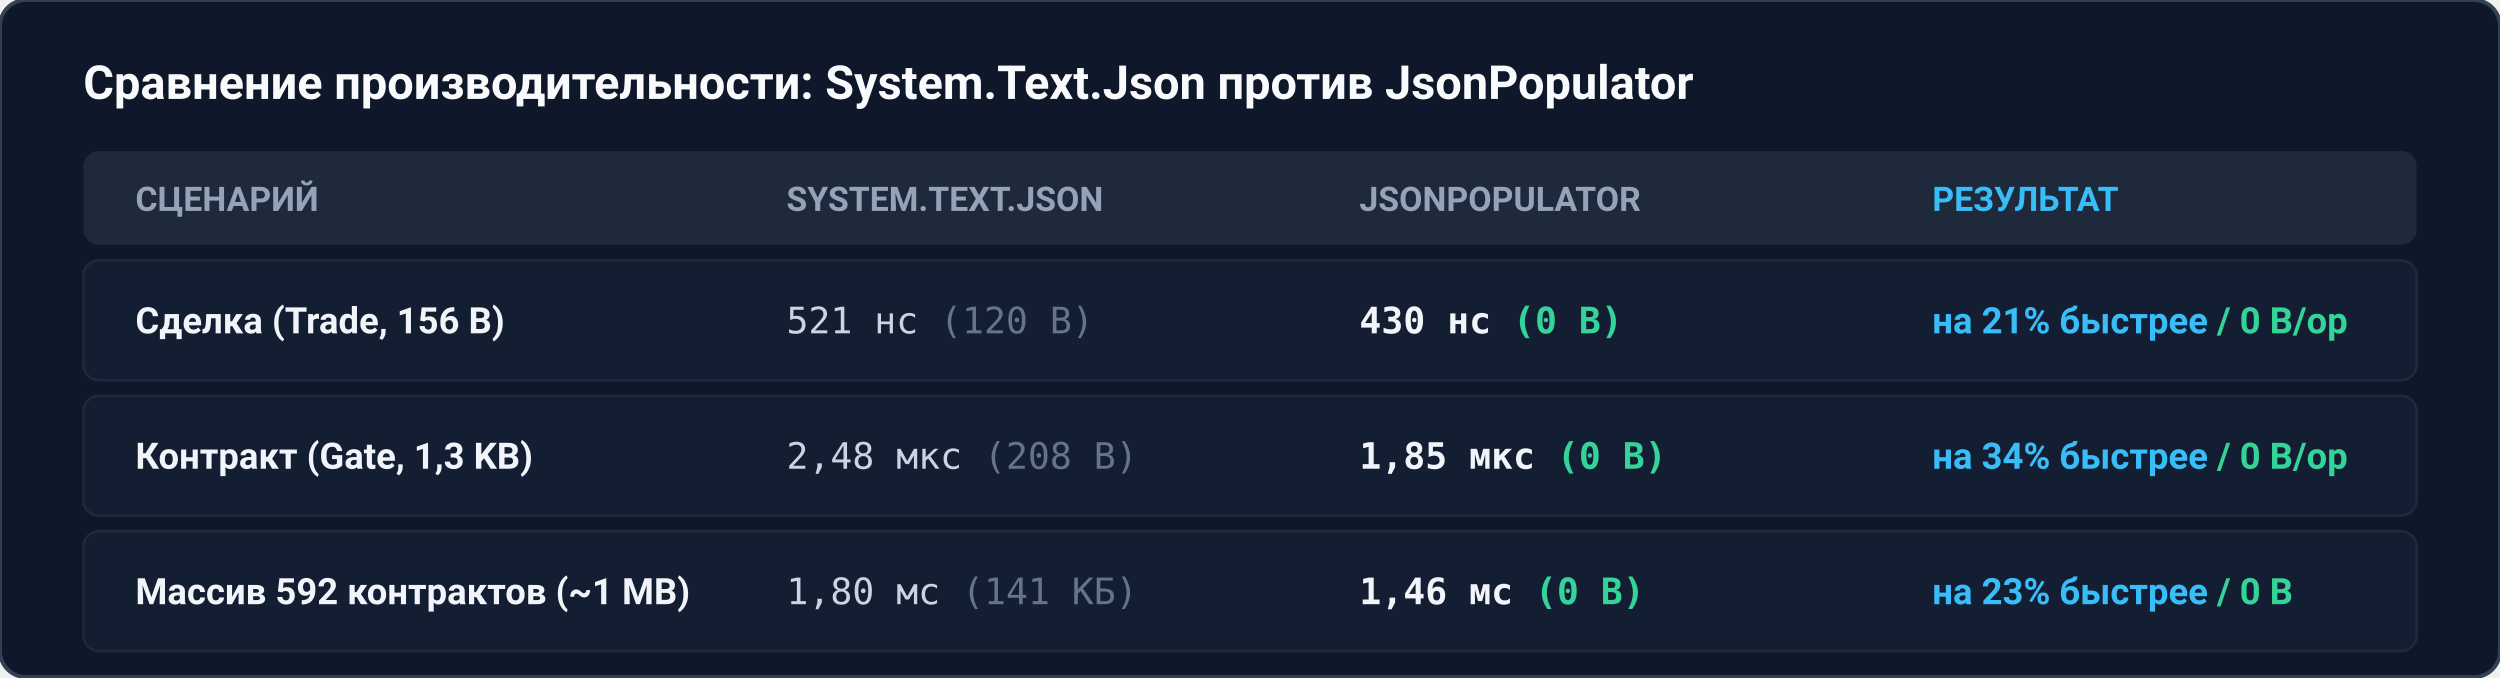
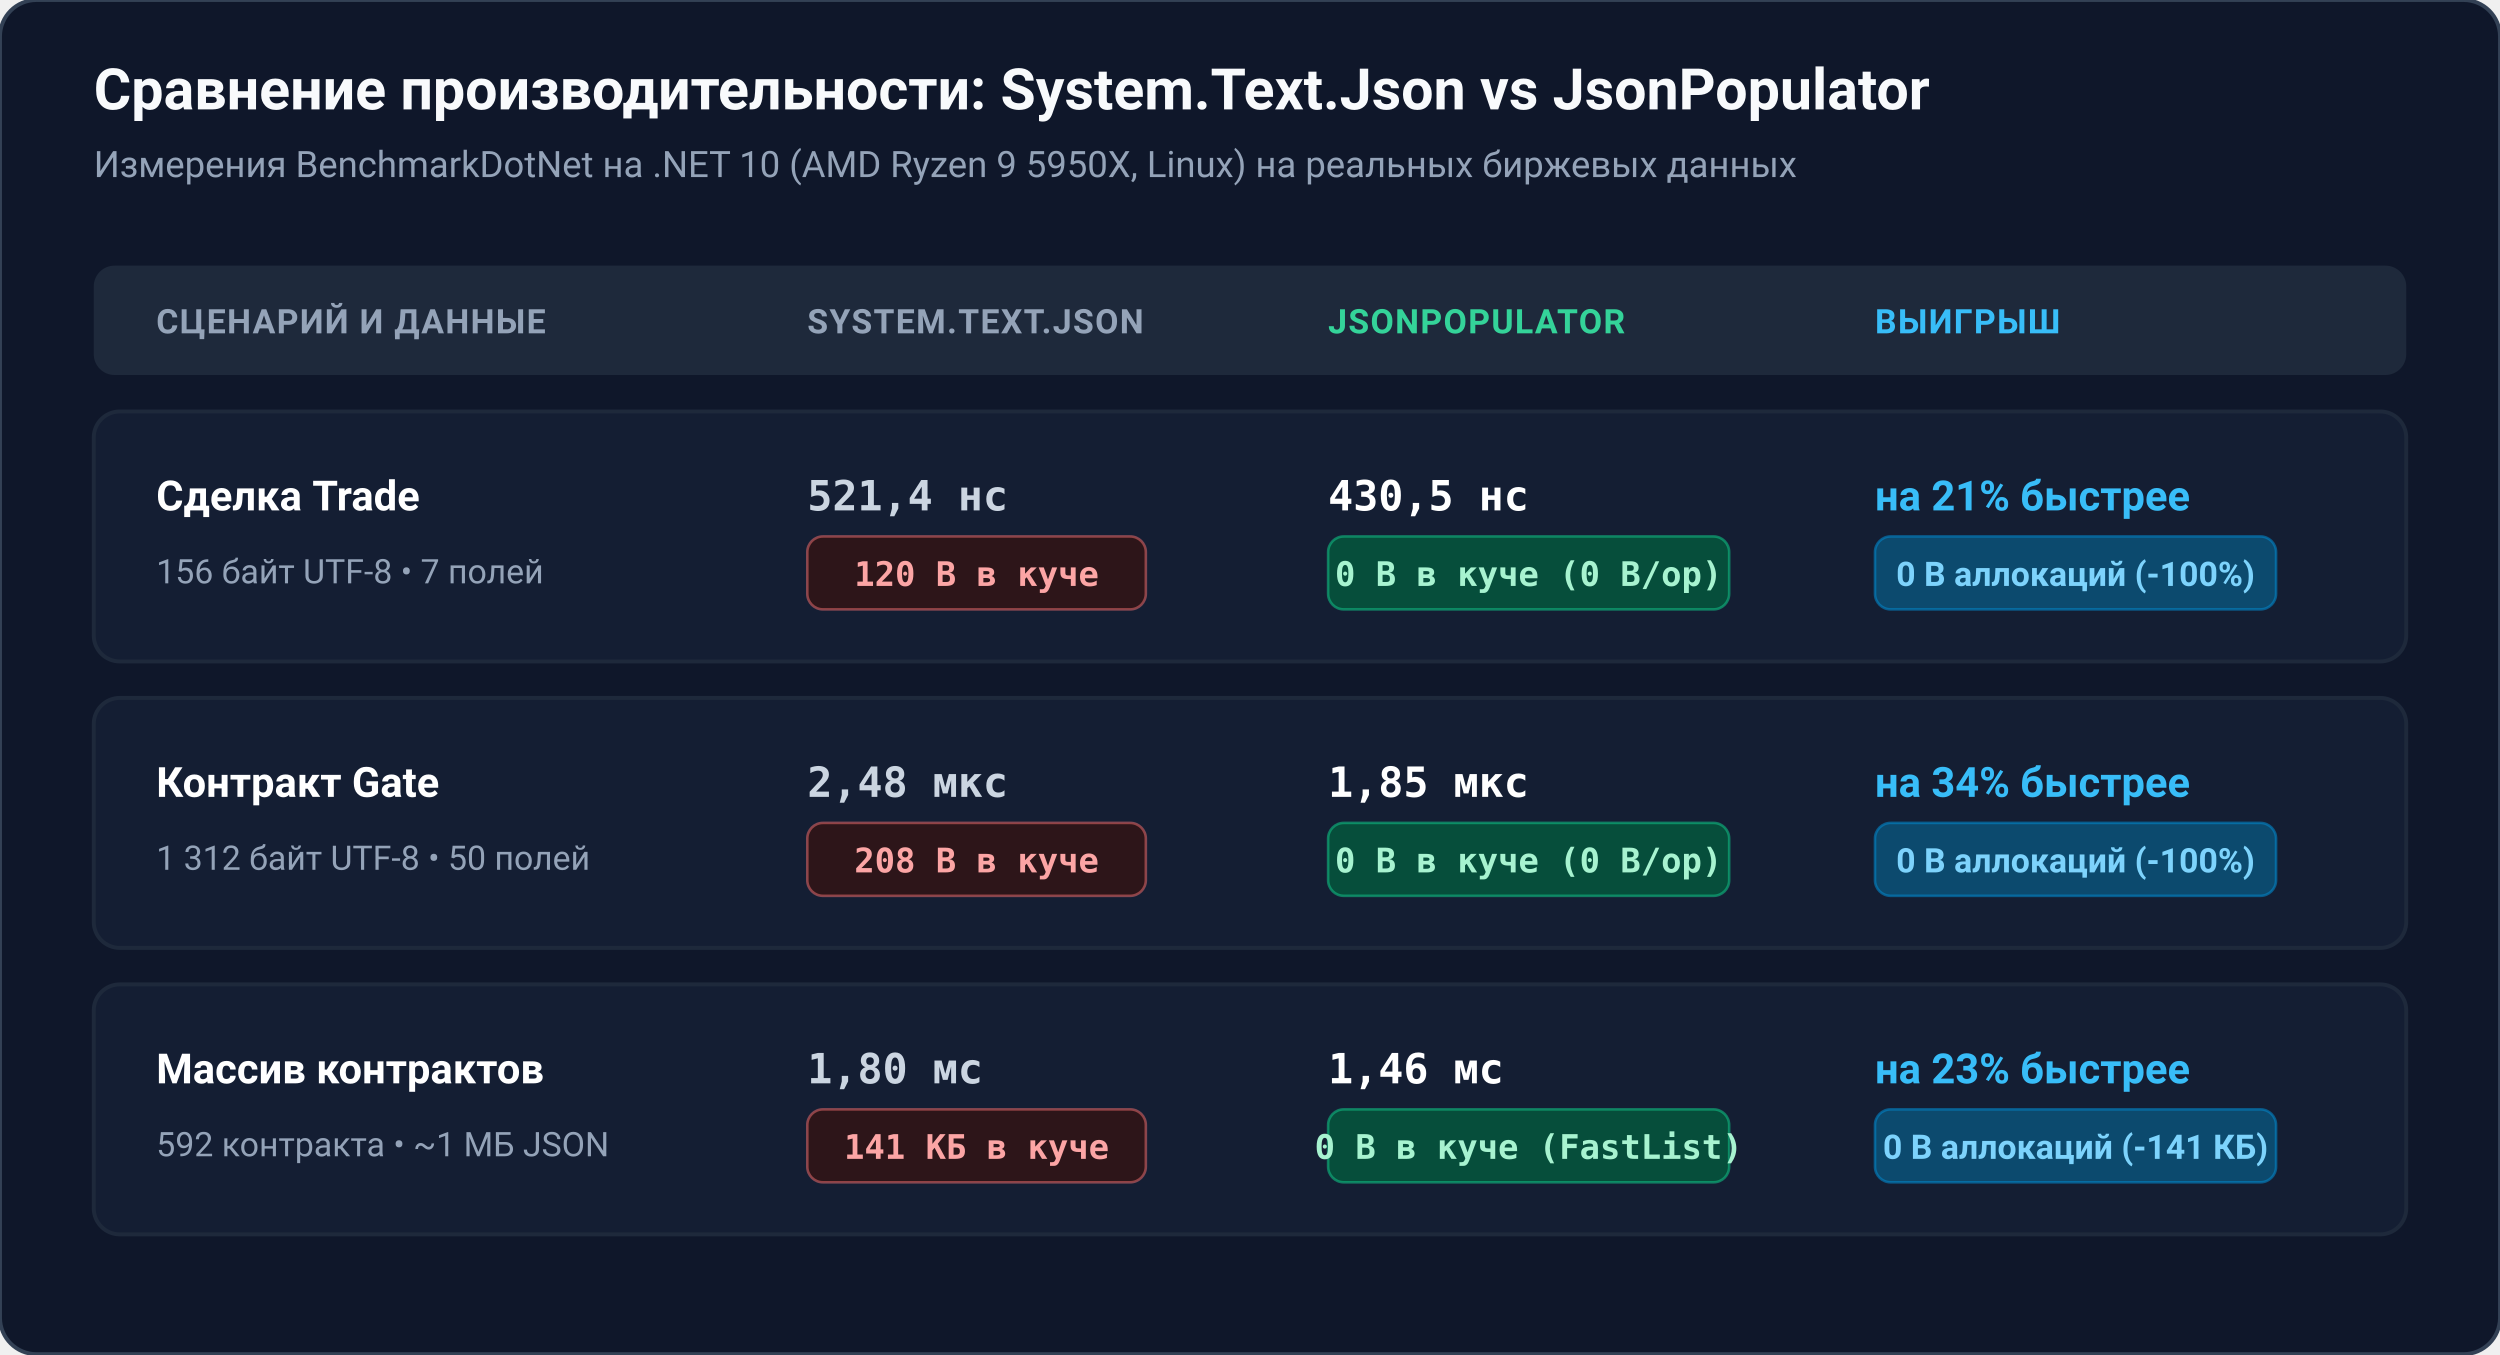
- <svg xmlns="http://www.w3.org/2000/svg" width="960" height="260" viewBox="0 0 960 260" role="img" aria-labelledby="title desc">
-   <rect width="960" height="260" rx="10" fill="#0f172a" />
-   <rect width="960" height="260" rx="10" fill="none" stroke="#334155" stroke-width="1.5" />
-   <text x="32" y="38" fill="#f8fafc" font-family="-apple-system, BlinkMacSystemFont, 'Segoe UI', Roboto, sans-serif" font-size="18" font-weight="700">Сравнение производительности: System.Text.Json против JsonPopulator</text>
-   <g transform="translate(32, 58)">
-     <rect x="0" y="0" width="896" height="36" rx="6" fill="#1e293b" />
-     <text x="20" y="23" fill="#94a3b8" font-family="-apple-system, BlinkMacSystemFont, 'Segoe UI', Roboto, sans-serif" font-size="13" font-weight="700">СЦЕНАРИЙ</text>
-     <text x="270" y="23" fill="#94a3b8" font-family="-apple-system, BlinkMacSystemFont, 'Segoe UI', Roboto, sans-serif" font-size="13" font-weight="700">SYSTEM.TEXT.JSON</text>
-     <text x="490" y="23" fill="#94a3b8" font-family="-apple-system, BlinkMacSystemFont, 'Segoe UI', Roboto, sans-serif" font-size="13" font-weight="700">JSONPOPULATOR</text>
-     <text x="710" y="23" fill="#38bdf8" font-family="-apple-system, BlinkMacSystemFont, 'Segoe UI', Roboto, sans-serif" font-size="13" font-weight="700">РЕЗУЛЬТАТ</text>
-     <rect x="0" y="42" width="896" height="46" rx="6" fill="#141e33" stroke="#1e293b" stroke-width="1" />
-     <text x="20" y="70" fill="#f1f5f9" font-family="-apple-system, BlinkMacSystemFont, 'Segoe UI', Roboto, sans-serif" font-size="14" font-weight="600">Сделка (Trade, 156 B)</text>
-     <text x="270" y="70" fill="#cbd5e1" font-family="ui-monospace, monospace" font-size="14">521 нс <tspan fill="#64748b">(120 B)</tspan>
-     </text>
-     <text x="490" y="70" fill="#f1f5f9" font-family="ui-monospace, monospace" font-size="14" font-weight="600">430 нс <tspan fill="#34d399">(0 B)</tspan>
-     </text>
-     <text x="710" y="70" fill="#38bdf8" font-family="-apple-system, BlinkMacSystemFont, 'Segoe UI', Roboto, sans-serif" font-size="14" font-weight="600">на 21% быстрее <tspan fill="#34d399">/ 0 B/op</tspan>
-     </text>
-     <rect x="0" y="94" width="896" height="46" rx="6" fill="#141e33" stroke="#1e293b" stroke-width="1" />
-     <text x="20" y="122" fill="#f1f5f9" font-family="-apple-system, BlinkMacSystemFont, 'Segoe UI', Roboto, sans-serif" font-size="14" font-weight="600">Контракт (Gate, 1,3 KB)</text>
-     <text x="270" y="122" fill="#cbd5e1" font-family="ui-monospace, monospace" font-size="14">2,48 мкс <tspan fill="#64748b">(208 B)</tspan>
-     </text>
-     <text x="490" y="122" fill="#f1f5f9" font-family="ui-monospace, monospace" font-size="14" font-weight="600">1,85 мкс <tspan fill="#34d399">(0 B)</tspan>
-     </text>
-     <text x="710" y="122" fill="#38bdf8" font-family="-apple-system, BlinkMacSystemFont, 'Segoe UI', Roboto, sans-serif" font-size="14" font-weight="600">на 34% быстрее <tspan fill="#34d399">/ 0 B/op</tspan>
-     </text>
-     <rect x="0" y="146" width="896" height="46" rx="6" fill="#141e33" stroke="#1e293b" stroke-width="1" />
-     <text x="20" y="174" fill="#f1f5f9" font-family="-apple-system, BlinkMacSystemFont, 'Segoe UI', Roboto, sans-serif" font-size="14" font-weight="600">Массив 592 контрактов (~1 MB)</text>
-     <text x="270" y="174" fill="#cbd5e1" font-family="ui-monospace, monospace" font-size="14">1,80 мс <tspan fill="#64748b">(141 КБ)</tspan>
-     </text>
-     <text x="490" y="174" fill="#f1f5f9" font-family="ui-monospace, monospace" font-size="14" font-weight="600">1,46 мс <tspan fill="#34d399">(0 B)</tspan>
-     </text>
-     <text x="710" y="174" fill="#38bdf8" font-family="-apple-system, BlinkMacSystemFont, 'Segoe UI', Roboto, sans-serif" font-size="14" font-weight="600">на 23% быстрее <tspan fill="#34d399">/ 0 B</tspan>
-     </text>
+ <svg xmlns="http://www.w3.org/2000/svg" width="960" height="520" viewBox="0 0 960 520" role="img" aria-labelledby="title desc">
+   <rect width="960" height="520" rx="14" fill="#0f172a" />
+   <rect width="960" height="520" rx="14" fill="none" stroke="#334155" stroke-width="1.5" />
+   <g transform="translate(36, 42)">
+     <text x="0" y="0" fill="#f8fafc" font-family="-apple-system, BlinkMacSystemFont, 'Segoe UI', Roboto, sans-serif" font-size="22" font-weight="700">Сравнение производительности: System.Text.Json vs JsonPopulator</text>
+     <text x="0" y="26" fill="#94a3b8" font-family="-apple-system, BlinkMacSystemFont, 'Segoe UI', Roboto, sans-serif" font-size="14">Измерения BenchmarkDotNet на .NET 10 (AMD Ryzen 9 5950X, Linux) на реальных биржевых данных</text>
+   </g>
+   <g transform="translate(36, 102)">
+     <rect x="0" y="0" width="888" height="42" rx="8" fill="#1e293b" />
+     <text x="24" y="26" fill="#94a3b8" font-family="-apple-system, BlinkMacSystemFont, 'Segoe UI', Roboto, sans-serif" font-size="13" font-weight="700" letter-spacing="0.5">СЦЕНАРИЙ И ДАННЫЕ</text>
+     <text x="274" y="26" fill="#94a3b8" font-family="-apple-system, BlinkMacSystemFont, 'Segoe UI', Roboto, sans-serif" font-size="13" font-weight="700" letter-spacing="0.5">SYSTEM.TEXT.JSON</text>
+     <text x="474" y="26" fill="#34d399" font-family="-apple-system, BlinkMacSystemFont, 'Segoe UI', Roboto, sans-serif" font-size="13" font-weight="700" letter-spacing="0.5">JSONPOPULATOR</text>
+     <text x="684" y="26" fill="#38bdf8" font-family="-apple-system, BlinkMacSystemFont, 'Segoe UI', Roboto, sans-serif" font-size="13" font-weight="700" letter-spacing="0.5">ВЫИГРЫШ</text>
+     <g transform="translate(0, 56)">
+       <rect width="888" height="96" rx="10" fill="#141e33" stroke="#1e293b" stroke-width="1.5" />
+       <text x="24" y="38" fill="#ffffff" font-family="-apple-system, BlinkMacSystemFont, 'Segoe UI', Roboto, sans-serif" font-size="16" font-weight="700">Сделка Trade</text>
+       <text x="24" y="66" fill="#94a3b8" font-family="-apple-system, BlinkMacSystemFont, 'Segoe UI', Roboto, sans-serif" font-size="13">156 байт UTF-8 • 7 полей</text>
+       <text x="274" y="38" fill="#cbd5e1" font-family="ui-monospace, monospace" font-size="16" font-weight="600">521,4 нс</text>
+       <rect x="274" y="48" width="130" height="28" rx="6" fill="#2d1519" stroke="#f87171" stroke-opacity="0.5" stroke-width="1" />
+       <text x="339" y="67" fill="#fca5a5" font-family="ui-monospace, monospace" font-size="13" font-weight="600" text-anchor="middle">120 B в куче</text>
+       <text x="474" y="38" fill="#ffffff" font-family="ui-monospace, monospace" font-size="16" font-weight="700">430,5 нс</text>
+       <rect x="474" y="48" width="154" height="28" rx="6" fill="#064e3b" stroke="#10b981" stroke-opacity="0.6" stroke-width="1" />
+       <text x="551" y="67" fill="#a7f3d0" font-family="ui-monospace, monospace" font-size="13" font-weight="700" text-anchor="middle">0 B в куче (0 B/op)</text>
+       <text x="684" y="38" fill="#38bdf8" font-family="-apple-system, BlinkMacSystemFont, 'Segoe UI', Roboto, sans-serif" font-size="16" font-weight="700">на 21% быстрее</text>
+       <rect x="684" y="48" width="154" height="28" rx="6" fill="#0c4a6e" stroke="#0284c7" stroke-opacity="0.6" stroke-width="1" />
+       <text x="761" y="67" fill="#7dd3fc" font-family="-apple-system, BlinkMacSystemFont, 'Segoe UI', Roboto, sans-serif" font-size="13" font-weight="600" text-anchor="middle">0 B аллокаций (-100%)</text>
+     </g>
+     <g transform="translate(0, 166)">
+       <rect width="888" height="96" rx="10" fill="#141e33" stroke="#1e293b" stroke-width="1.5" />
+       <text x="24" y="38" fill="#ffffff" font-family="-apple-system, BlinkMacSystemFont, 'Segoe UI', Roboto, sans-serif" font-size="16" font-weight="700">Контракт Gate</text>
+       <text x="24" y="66" fill="#94a3b8" font-family="-apple-system, BlinkMacSystemFont, 'Segoe UI', Roboto, sans-serif" font-size="13">1 312 байт UTF-8 • 50 полей</text>
+       <text x="274" y="38" fill="#cbd5e1" font-family="ui-monospace, monospace" font-size="16" font-weight="600">2,48 мкс</text>
+       <rect x="274" y="48" width="130" height="28" rx="6" fill="#2d1519" stroke="#f87171" stroke-opacity="0.5" stroke-width="1" />
+       <text x="339" y="67" fill="#fca5a5" font-family="ui-monospace, monospace" font-size="13" font-weight="600" text-anchor="middle">208 B в куче</text>
+       <text x="474" y="38" fill="#ffffff" font-family="ui-monospace, monospace" font-size="16" font-weight="700">1,85 мкс</text>
+       <rect x="474" y="48" width="154" height="28" rx="6" fill="#064e3b" stroke="#10b981" stroke-opacity="0.6" stroke-width="1" />
+       <text x="551" y="67" fill="#a7f3d0" font-family="ui-monospace, monospace" font-size="13" font-weight="700" text-anchor="middle">0 B в куче (0 B/op)</text>
+       <text x="684" y="38" fill="#38bdf8" font-family="-apple-system, BlinkMacSystemFont, 'Segoe UI', Roboto, sans-serif" font-size="16" font-weight="700">на 34% быстрее</text>
+       <rect x="684" y="48" width="154" height="28" rx="6" fill="#0c4a6e" stroke="#0284c7" stroke-opacity="0.6" stroke-width="1" />
+       <text x="761" y="67" fill="#7dd3fc" font-family="-apple-system, BlinkMacSystemFont, 'Segoe UI', Roboto, sans-serif" font-size="13" font-weight="600" text-anchor="middle">0 B аллокаций (-100%)</text>
+     </g>
+     <g transform="translate(0, 276)">
+       <rect width="888" height="96" rx="10" fill="#141e33" stroke="#1e293b" stroke-width="1.5" />
+       <text x="24" y="38" fill="#ffffff" font-family="-apple-system, BlinkMacSystemFont, 'Segoe UI', Roboto, sans-serif" font-size="16" font-weight="700">Массив контрактов</text>
+       <text x="24" y="66" fill="#94a3b8" font-family="-apple-system, BlinkMacSystemFont, 'Segoe UI', Roboto, sans-serif" font-size="13">592 контракта • ~1 МБ JSON</text>
+       <text x="274" y="38" fill="#cbd5e1" font-family="ui-monospace, monospace" font-size="16" font-weight="600">1,80 мс</text>
+       <rect x="274" y="48" width="130" height="28" rx="6" fill="#2d1519" stroke="#f87171" stroke-opacity="0.5" stroke-width="1" />
+       <text x="339" y="67" fill="#fca5a5" font-family="ui-monospace, monospace" font-size="13" font-weight="600" text-anchor="middle">141 КБ в куче</text>
+       <text x="474" y="38" fill="#ffffff" font-family="ui-monospace, monospace" font-size="16" font-weight="700">1,46 мс</text>
+       <rect x="474" y="48" width="154" height="28" rx="6" fill="#064e3b" stroke="#10b981" stroke-opacity="0.6" stroke-width="1" />
+       <text x="551" y="67" fill="#a7f3d0" font-family="ui-monospace, monospace" font-size="13" font-weight="700" text-anchor="middle">0 B в куче (FastList)</text>
+       <text x="684" y="38" fill="#38bdf8" font-family="-apple-system, BlinkMacSystemFont, 'Segoe UI', Roboto, sans-serif" font-size="16" font-weight="700">на 23% быстрее</text>
+       <rect x="684" y="48" width="154" height="28" rx="6" fill="#0c4a6e" stroke="#0284c7" stroke-opacity="0.6" stroke-width="1" />
+       <text x="761" y="67" fill="#7dd3fc" font-family="-apple-system, BlinkMacSystemFont, 'Segoe UI', Roboto, sans-serif" font-size="13" font-weight="600" text-anchor="middle">0 B аллокаций (-141 КБ)</text>
+     </g>
  </g>
</svg>
